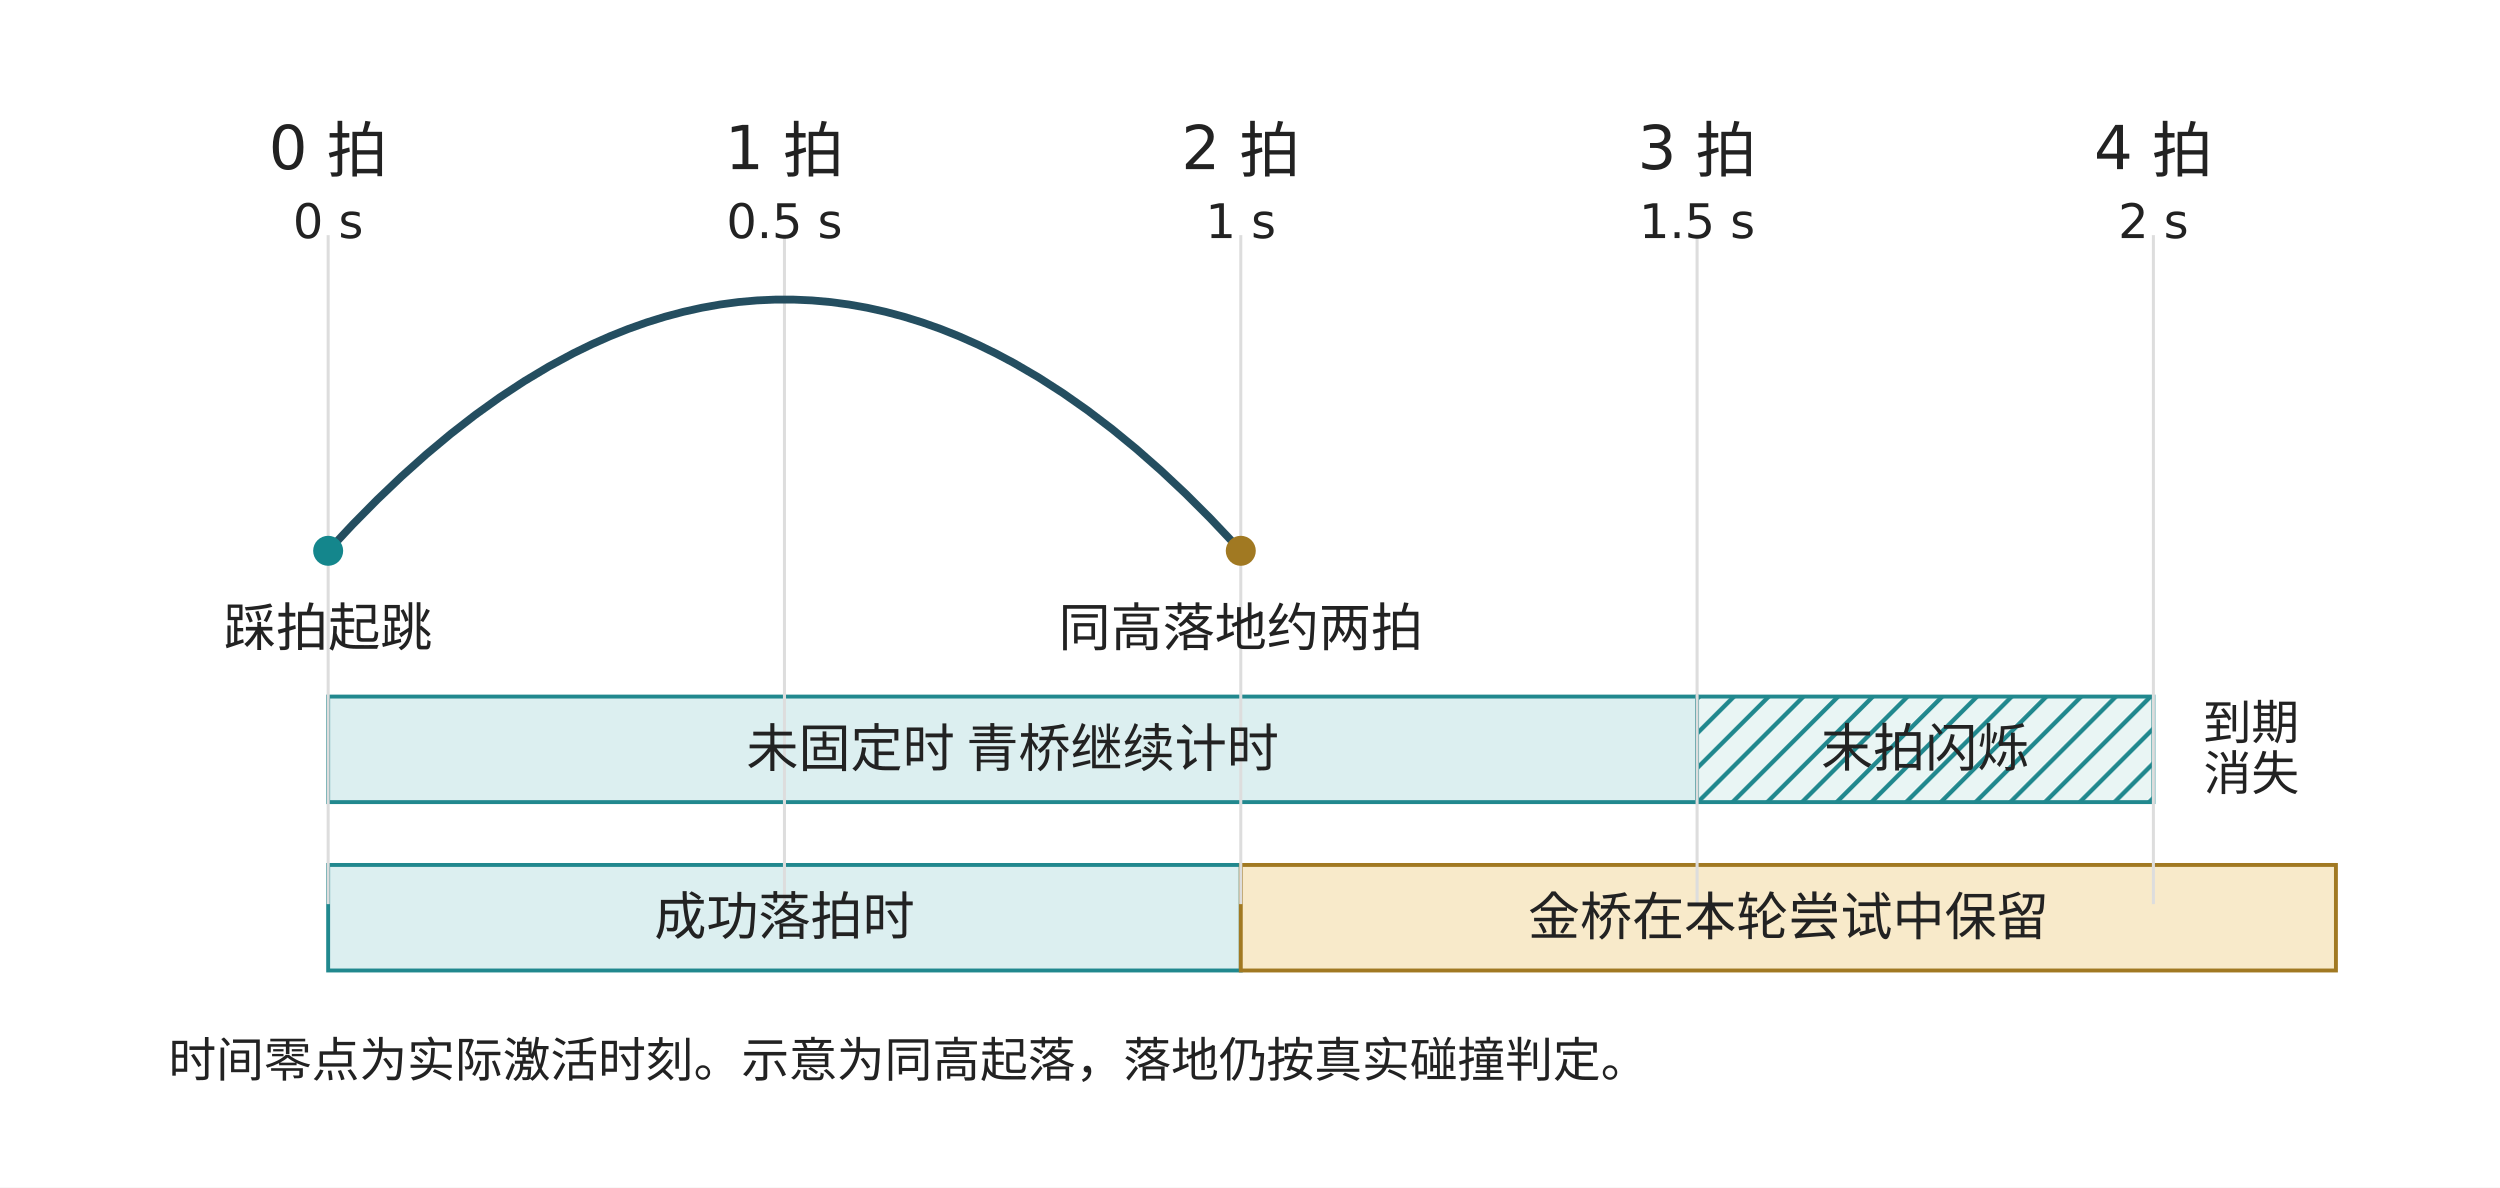
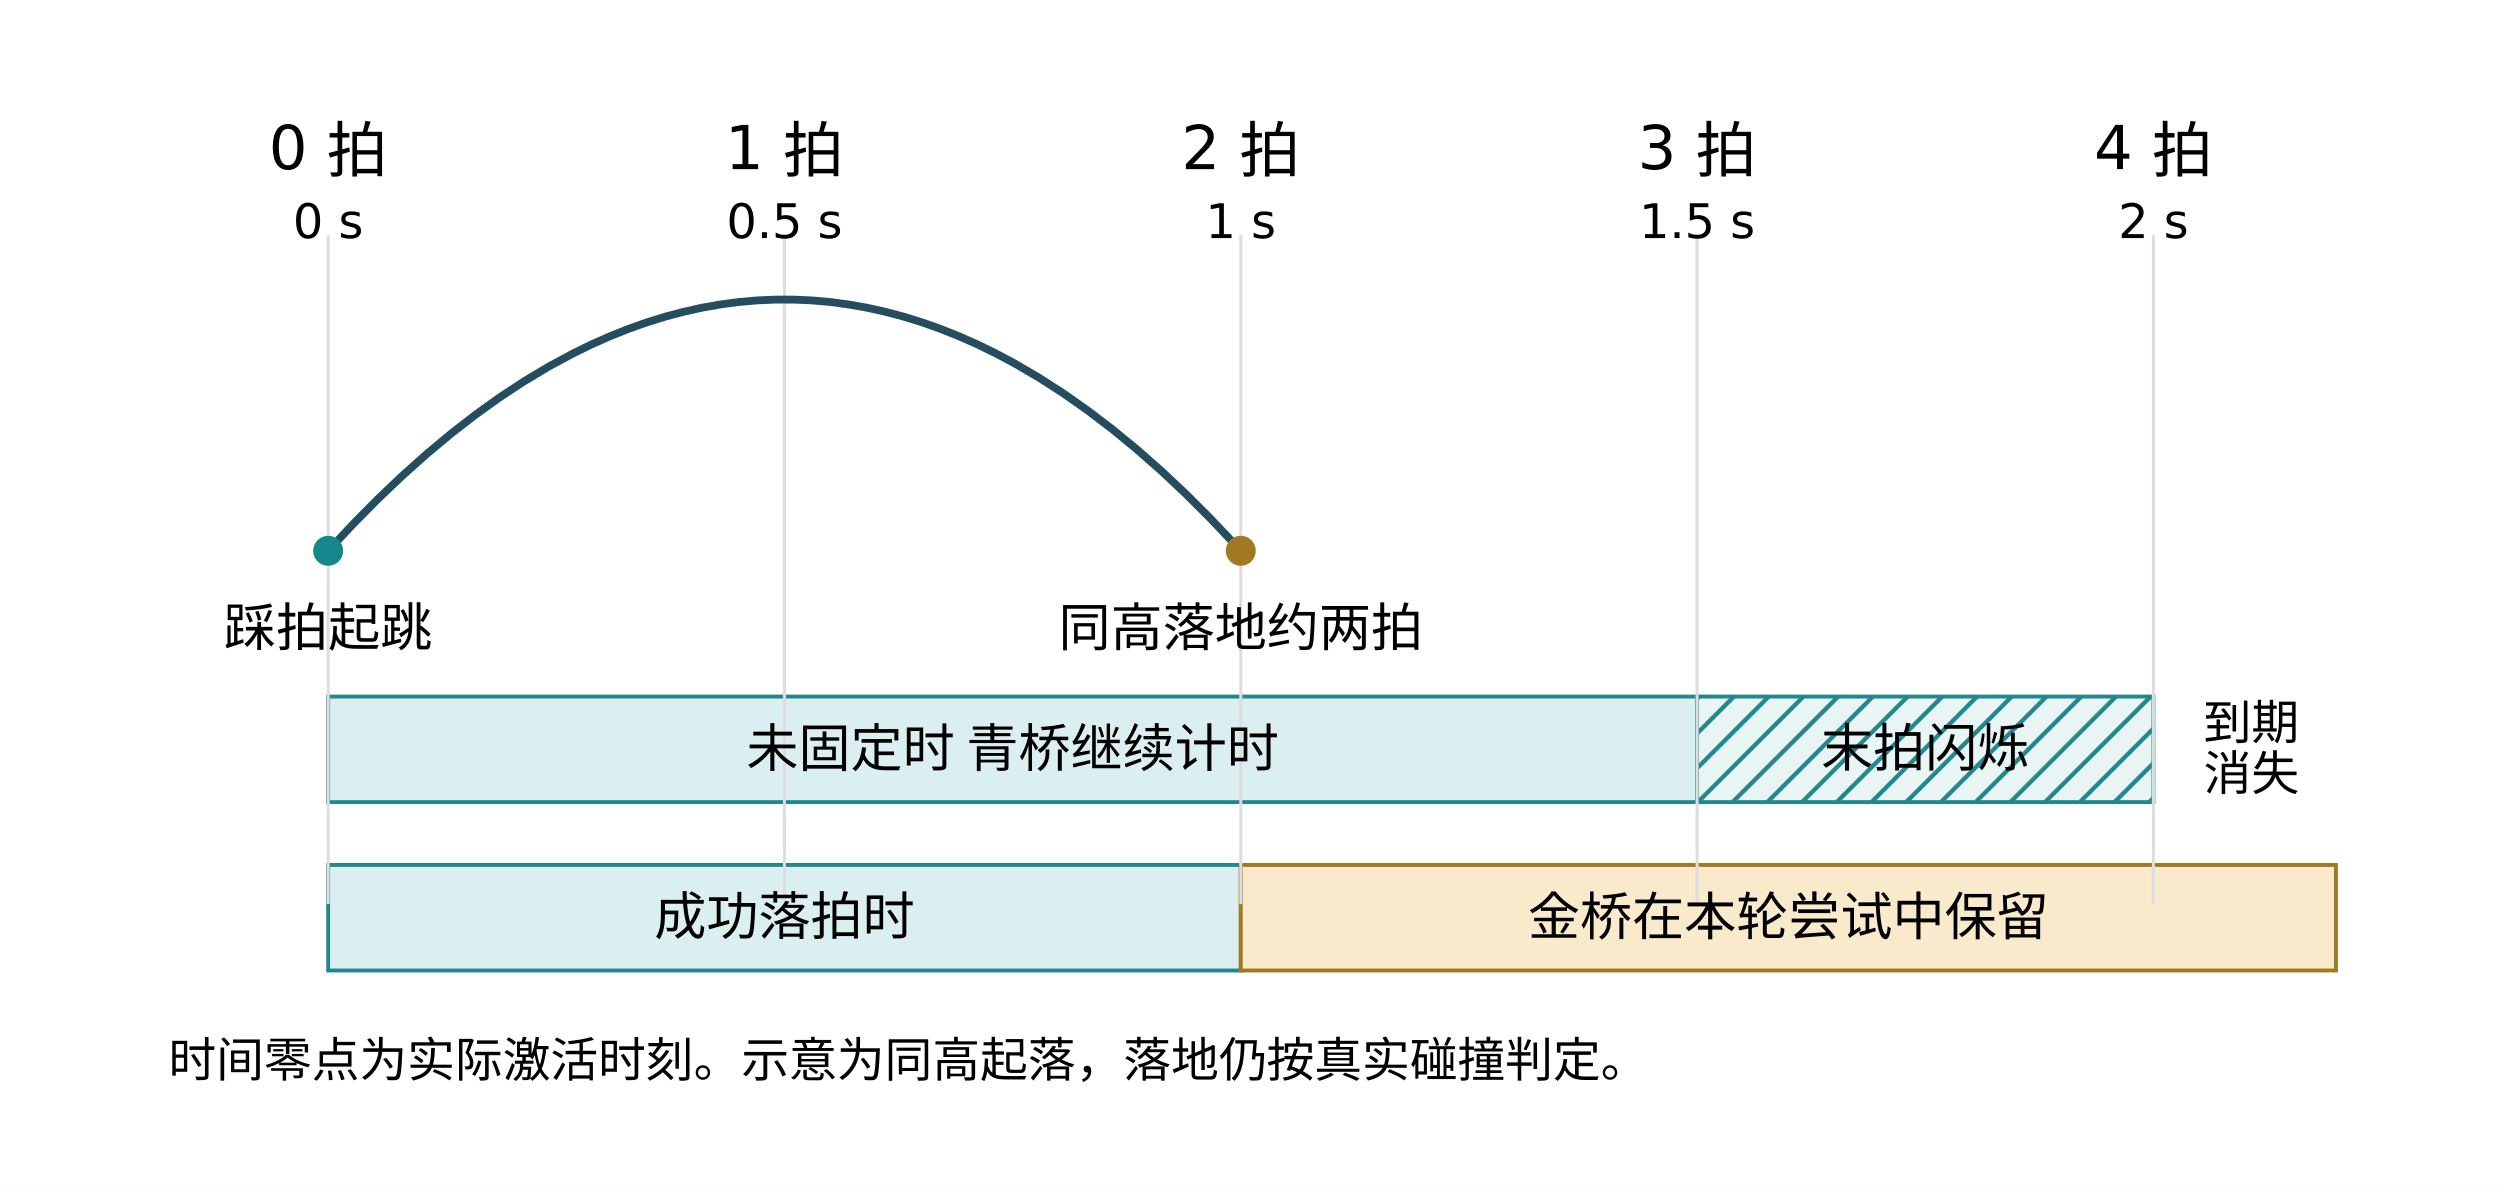
<svg xmlns="http://www.w3.org/2000/svg" xmlns:xlink="http://www.w3.org/1999/xlink" width="576pt" height="273.6pt" viewBox="0 0 576 273.6" version="1.1">
  <defs>
    <style type="text/css">*{stroke-linejoin: round; stroke-linecap: butt}</style>
  </defs>
  <g id="figure_1">
    <g id="patch_1">
      <path d="M 0 273.6 L 576 273.6 L 576 0 L 0 0 z " style="fill: #ffffff" />
    </g>
    <g id="axes_1">
      <g id="patch_2">
-         <path d="M 75.607 184.807 L 391.009 184.807 L 391.009 160.489 L 75.607 160.489 z " clip-path="url(#p175661dd41)" style="fill: #dceff0; stroke: #21888e; stroke-width: 0.9; stroke-linejoin: miter" />
+         <path d="M 75.607 184.807 L 391.009 184.807 L 391.009 160.489 L 75.607 160.489 z " clip-path="url(#p3c5490664e)" style="fill: #dceff0; stroke: #21888e; stroke-width: 0.9; stroke-linejoin: miter" />
      </g>
      <g id="patch_3">
-         <path d="M 391.009 184.807 L 496.143 184.807 L 496.143 160.489 L 391.009 160.489 z " clip-path="url(#p175661dd41)" style="fill: url(#hb1c08c00b4); stroke: #21888e; stroke-width: 0.9; stroke-linejoin: miter" />
+         <path d="M 391.009 184.807 L 496.143 184.807 L 496.143 160.489 L 391.009 160.489 z " clip-path="url(#p3c5490664e)" style="fill: url(#h9e657273f6); stroke: #21888e; stroke-width: 0.9; stroke-linejoin: miter" />
      </g>
      <g id="patch_4">
-         <path d="M 75.607 223.601 L 285.875 223.601 L 285.875 199.283 L 75.607 199.283 z " clip-path="url(#p175661dd41)" style="fill: #dceff0; stroke: #21888e; stroke-width: 0.9; stroke-linejoin: miter" />
+         <path d="M 75.607 223.601 L 285.875 223.601 L 285.875 199.283 L 75.607 199.283 z " clip-path="url(#p3c5490664e)" style="fill: #dceff0; stroke: #21888e; stroke-width: 0.9; stroke-linejoin: miter" />
      </g>
      <g id="patch_5">
-         <path d="M 285.875 223.601 L 538.197 223.601 L 538.197 199.283 L 285.875 199.283 z " clip-path="url(#p175661dd41)" style="fill: #f8eaca; stroke: #a17922; stroke-width: 0.9; stroke-linejoin: miter" />
+         <path d="M 285.875 223.601 L 538.197 223.601 L 538.197 199.283 L 285.875 199.283 z " clip-path="url(#p3c5490664e)" style="fill: #f8eaca; stroke: #a17922; stroke-width: 0.9; stroke-linejoin: miter" />
      </g>
      <g id="line2d_1">
-         <path d="M 75.607 207.968 L 75.607 54.529 " clip-path="url(#p175661dd41)" style="fill: none; stroke: #dddddd; stroke-width: 0.7; stroke-linecap: square" />
+         <path d="M 75.607 207.968 L 75.607 54.529 " clip-path="url(#p3c5490664e)" style="fill: none; stroke: #dddddd; stroke-width: 0.7; stroke-linecap: square" />
      </g>
      <g id="line2d_2">
-         <path d="M 180.741 207.968 L 180.741 54.529 " clip-path="url(#p175661dd41)" style="fill: none; stroke: #dddddd; stroke-width: 0.7; stroke-linecap: square" />
+         <path d="M 180.741 207.968 L 180.741 54.529 " clip-path="url(#p3c5490664e)" style="fill: none; stroke: #dddddd; stroke-width: 0.7; stroke-linecap: square" />
      </g>
      <g id="line2d_3">
-         <path d="M 285.875 207.968 L 285.875 54.529 " clip-path="url(#p175661dd41)" style="fill: none; stroke: #dddddd; stroke-width: 0.7; stroke-linecap: square" />
+         <path d="M 285.875 207.968 L 285.875 54.529 " clip-path="url(#p3c5490664e)" style="fill: none; stroke: #dddddd; stroke-width: 0.7; stroke-linecap: square" />
      </g>
      <g id="line2d_4">
-         <path d="M 391.009 207.968 L 391.009 54.529 " clip-path="url(#p175661dd41)" style="fill: none; stroke: #dddddd; stroke-width: 0.7; stroke-linecap: square" />
+         <path d="M 391.009 207.968 L 391.009 54.529 " clip-path="url(#p3c5490664e)" style="fill: none; stroke: #dddddd; stroke-width: 0.7; stroke-linecap: square" />
      </g>
      <g id="line2d_5">
-         <path d="M 496.143 207.968 L 496.143 54.529 " clip-path="url(#p175661dd41)" style="fill: none; stroke: #dddddd; stroke-width: 0.7; stroke-linecap: square" />
+         <path d="M 496.143 207.968 L 496.143 54.529 " clip-path="url(#p3c5490664e)" style="fill: none; stroke: #dddddd; stroke-width: 0.7; stroke-linecap: square" />
      </g>
      <g id="line2d_6">
-         <path d="M 75.607 126.906 L 81.252 120.855 L 86.897 115.138 L 92.541 109.755 L 98.186 104.706 L 103.831 99.991 L 109.476 95.609 L 115.12 91.562 L 120.765 87.848 L 126.41 84.468 L 132.055 81.421 L 136.288 79.356 L 140.522 77.478 L 144.756 75.788 L 148.989 74.286 L 153.223 72.971 L 157.456 71.845 L 161.69 70.906 L 165.923 70.155 L 170.157 69.591 L 174.391 69.216 L 178.624 69.028 L 182.858 69.028 L 187.091 69.216 L 191.325 69.591 L 195.559 70.155 L 199.792 70.906 L 204.026 71.845 L 208.259 72.971 L 212.493 74.286 L 216.726 75.788 L 220.96 77.478 L 225.194 79.356 L 229.427 81.421 L 233.661 83.675 L 239.306 86.971 L 244.95 90.602 L 250.595 94.566 L 256.24 98.864 L 261.885 103.496 L 267.529 108.462 L 273.174 113.761 L 278.819 119.395 L 284.464 125.362 L 285.875 126.906 L 285.875 126.906 " clip-path="url(#p175661dd41)" style="fill: none; stroke: #244e60; stroke-width: 1.8; stroke-linecap: square" />
+         <path d="M 75.607 126.906 L 81.252 120.855 L 86.897 115.138 L 92.541 109.755 L 98.186 104.706 L 103.831 99.991 L 109.476 95.609 L 115.12 91.562 L 120.765 87.848 L 126.41 84.468 L 132.055 81.421 L 136.288 79.356 L 140.522 77.478 L 144.756 75.788 L 148.989 74.286 L 153.223 72.971 L 157.456 71.845 L 161.69 70.906 L 165.923 70.155 L 170.157 69.591 L 174.391 69.216 L 178.624 69.028 L 182.858 69.028 L 187.091 69.216 L 191.325 69.591 L 195.559 70.155 L 199.792 70.906 L 204.026 71.845 L 208.259 72.971 L 212.493 74.286 L 216.726 75.788 L 220.96 77.478 L 225.194 79.356 L 229.427 81.421 L 233.661 83.675 L 239.306 86.971 L 244.95 90.602 L 250.595 94.566 L 256.24 98.864 L 261.885 103.496 L 267.529 108.462 L 273.174 113.761 L 278.819 119.395 L 284.464 125.362 L 285.875 126.906 L 285.875 126.906 " clip-path="url(#p3c5490664e)" style="fill: none; stroke: #244e60; stroke-width: 1.8; stroke-linecap: square" />
      </g>
      <g id="text_1">
-         <text style="font-size: 14px; font-family: 'DejaVu Sans', 'Bitstream Vera Sans', 'Computer Modern Sans Serif', 'Lucida Grande', 'Verdana', 'Geneva', 'Lucid', 'Arial', 'Helvetica', 'Avant Garde', sans-serif; text-anchor: middle; fill: #222222" x="75.607" y="38.967" transform="rotate(-0 75.60699 38.96675)">0 拍</text>
+         <text style="font-size: 14px; font-family: 'DejaVu Sans', 'Bitstream Vera Sans', 'Computer Modern Sans Serif', 'Lucida Grande', 'Verdana', 'Geneva', 'Lucid', 'Arial', 'Helvetica', 'Avant Garde', sans-serif; text-anchor: middle" x="75.607" y="38.967" transform="rotate(-0 75.60699 38.96675)">0 拍</text>
      </g>
      <g id="text_2">
-         <text style="font-size: 11px; font-family: 'DejaVu Sans', 'Bitstream Vera Sans', 'Computer Modern Sans Serif', 'Lucida Grande', 'Verdana', 'Geneva', 'Lucid', 'Arial', 'Helvetica', 'Avant Garde', sans-serif; text-anchor: middle; fill: #222222" x="75.607" y="54.857" transform="rotate(-0 75.60699 54.8567)">0 s</text>
+         <text style="font-size: 11px; font-family: 'DejaVu Sans', 'Bitstream Vera Sans', 'Computer Modern Sans Serif', 'Lucida Grande', 'Verdana', 'Geneva', 'Lucid', 'Arial', 'Helvetica', 'Avant Garde', sans-serif; text-anchor: middle" x="75.607" y="54.857" transform="rotate(-0 75.60699 54.8567)">0 s</text>
      </g>
      <g id="text_3">
-         <text style="font-size: 14px; font-family: 'DejaVu Sans', 'Bitstream Vera Sans', 'Computer Modern Sans Serif', 'Lucida Grande', 'Verdana', 'Geneva', 'Lucid', 'Arial', 'Helvetica', 'Avant Garde', sans-serif; text-anchor: middle; fill: #222222" x="180.741" y="38.967" transform="rotate(-0 180.741 38.96675)">1 拍</text>
+         <text style="font-size: 14px; font-family: 'DejaVu Sans', 'Bitstream Vera Sans', 'Computer Modern Sans Serif', 'Lucida Grande', 'Verdana', 'Geneva', 'Lucid', 'Arial', 'Helvetica', 'Avant Garde', sans-serif; text-anchor: middle" x="180.741" y="38.967" transform="rotate(-0 180.741 38.96675)">1 拍</text>
      </g>
      <g id="text_4">
-         <text style="font-size: 11px; font-family: 'DejaVu Sans', 'Bitstream Vera Sans', 'Computer Modern Sans Serif', 'Lucida Grande', 'Verdana', 'Geneva', 'Lucid', 'Arial', 'Helvetica', 'Avant Garde', sans-serif; text-anchor: middle; fill: #222222" x="180.741" y="54.857" transform="rotate(-0 180.741 54.8567)">0.5 s</text>
+         <text style="font-size: 11px; font-family: 'DejaVu Sans', 'Bitstream Vera Sans', 'Computer Modern Sans Serif', 'Lucida Grande', 'Verdana', 'Geneva', 'Lucid', 'Arial', 'Helvetica', 'Avant Garde', sans-serif; text-anchor: middle" x="180.741" y="54.857" transform="rotate(-0 180.741 54.8567)">0.5 s</text>
      </g>
      <g id="text_5">
-         <text style="font-size: 14px; font-family: 'DejaVu Sans', 'Bitstream Vera Sans', 'Computer Modern Sans Serif', 'Lucida Grande', 'Verdana', 'Geneva', 'Lucid', 'Arial', 'Helvetica', 'Avant Garde', sans-serif; text-anchor: middle; fill: #222222" x="285.875" y="38.967" transform="rotate(-0 285.875 38.96675)">2 拍</text>
+         <text style="font-size: 14px; font-family: 'DejaVu Sans', 'Bitstream Vera Sans', 'Computer Modern Sans Serif', 'Lucida Grande', 'Verdana', 'Geneva', 'Lucid', 'Arial', 'Helvetica', 'Avant Garde', sans-serif; text-anchor: middle" x="285.875" y="38.967" transform="rotate(-0 285.875 38.96675)">2 拍</text>
      </g>
      <g id="text_6">
-         <text style="font-size: 11px; font-family: 'DejaVu Sans', 'Bitstream Vera Sans', 'Computer Modern Sans Serif', 'Lucida Grande', 'Verdana', 'Geneva', 'Lucid', 'Arial', 'Helvetica', 'Avant Garde', sans-serif; text-anchor: middle; fill: #222222" x="285.875" y="54.857" transform="rotate(-0 285.875 54.8567)">1 s</text>
+         <text style="font-size: 11px; font-family: 'DejaVu Sans', 'Bitstream Vera Sans', 'Computer Modern Sans Serif', 'Lucida Grande', 'Verdana', 'Geneva', 'Lucid', 'Arial', 'Helvetica', 'Avant Garde', sans-serif; text-anchor: middle" x="285.875" y="54.857" transform="rotate(-0 285.875 54.8567)">1 s</text>
      </g>
      <g id="text_7">
-         <text style="font-size: 14px; font-family: 'DejaVu Sans', 'Bitstream Vera Sans', 'Computer Modern Sans Serif', 'Lucida Grande', 'Verdana', 'Geneva', 'Lucid', 'Arial', 'Helvetica', 'Avant Garde', sans-serif; text-anchor: middle; fill: #222222" x="391.009" y="38.967" transform="rotate(-0 391.0089 38.96675)">3 拍</text>
+         <text style="font-size: 14px; font-family: 'DejaVu Sans', 'Bitstream Vera Sans', 'Computer Modern Sans Serif', 'Lucida Grande', 'Verdana', 'Geneva', 'Lucid', 'Arial', 'Helvetica', 'Avant Garde', sans-serif; text-anchor: middle" x="391.009" y="38.967" transform="rotate(-0 391.0089 38.96675)">3 拍</text>
      </g>
      <g id="text_8">
-         <text style="font-size: 11px; font-family: 'DejaVu Sans', 'Bitstream Vera Sans', 'Computer Modern Sans Serif', 'Lucida Grande', 'Verdana', 'Geneva', 'Lucid', 'Arial', 'Helvetica', 'Avant Garde', sans-serif; text-anchor: middle; fill: #222222" x="391.009" y="54.857" transform="rotate(-0 391.0089 54.8567)">1.5 s</text>
+         <text style="font-size: 11px; font-family: 'DejaVu Sans', 'Bitstream Vera Sans', 'Computer Modern Sans Serif', 'Lucida Grande', 'Verdana', 'Geneva', 'Lucid', 'Arial', 'Helvetica', 'Avant Garde', sans-serif; text-anchor: middle" x="391.009" y="54.857" transform="rotate(-0 391.0089 54.8567)">1.5 s</text>
      </g>
      <g id="text_9">
-         <text style="font-size: 14px; font-family: 'DejaVu Sans', 'Bitstream Vera Sans', 'Computer Modern Sans Serif', 'Lucida Grande', 'Verdana', 'Geneva', 'Lucid', 'Arial', 'Helvetica', 'Avant Garde', sans-serif; text-anchor: middle; fill: #222222" x="496.143" y="38.967" transform="rotate(-0 496.1429 38.96675)">4 拍</text>
+         <text style="font-size: 14px; font-family: 'DejaVu Sans', 'Bitstream Vera Sans', 'Computer Modern Sans Serif', 'Lucida Grande', 'Verdana', 'Geneva', 'Lucid', 'Arial', 'Helvetica', 'Avant Garde', sans-serif; text-anchor: middle" x="496.143" y="38.967" transform="rotate(-0 496.1429 38.96675)">4 拍</text>
      </g>
      <g id="text_10">
-         <text style="font-size: 11px; font-family: 'DejaVu Sans', 'Bitstream Vera Sans', 'Computer Modern Sans Serif', 'Lucida Grande', 'Verdana', 'Geneva', 'Lucid', 'Arial', 'Helvetica', 'Avant Garde', sans-serif; text-anchor: middle; fill: #222222" x="496.143" y="54.857" transform="rotate(-0 496.1429 54.8567)">2 s</text>
+         <text style="font-size: 11px; font-family: 'DejaVu Sans', 'Bitstream Vera Sans', 'Computer Modern Sans Serif', 'Lucida Grande', 'Verdana', 'Geneva', 'Lucid', 'Arial', 'Helvetica', 'Avant Garde', sans-serif; text-anchor: middle" x="496.143" y="54.857" transform="rotate(-0 496.1429 54.8567)">2 s</text>
      </g>
      <g id="PathCollection_1">
        <defs>
-           <path id="C0_0_664c49bb1a" d="M 0 2.958 C 0.784 2.958 1.537 2.646 2.092 2.092 C 2.646 1.537 2.958 0.784 2.958 -0 C 2.958 -0.784 2.646 -1.537 2.092 -2.092 C 1.537 -2.646 0.784 -2.958 0 -2.958 C -0.784 -2.958 -1.537 -2.646 -2.092 -2.092 C -2.646 -1.537 -2.958 -0.784 -2.958 0 C -2.958 0.784 -2.646 1.537 -2.092 2.092 C -1.537 2.646 -0.784 2.958 0 2.958 z " />
+           <path id="C0_0_3e420a8c96" d="M 0 2.958 C 0.784 2.958 1.537 2.646 2.092 2.092 C 2.646 1.537 2.958 0.784 2.958 -0 C 2.958 -0.784 2.646 -1.537 2.092 -2.092 C 1.537 -2.646 0.784 -2.958 0 -2.958 C -0.784 -2.958 -1.537 -2.646 -2.092 -2.092 C -2.646 -1.537 -2.958 -0.784 -2.958 0 C -2.958 0.784 -2.646 1.537 -2.092 2.092 C -1.537 2.646 -0.784 2.958 0 2.958 z " />
        </defs>
-         <g clip-path="url(#p175661dd41)">
-           <use xlink:href="#C0_0_664c49bb1a" x="75.607" y="126.906" style="fill: #14868c; stroke: #14868c" />
+         <g clip-path="url(#p3c5490664e)">
+           <use xlink:href="#C0_0_3e420a8c96" x="75.607" y="126.906" style="fill: #14868c; stroke: #14868c" />
        </g>
-         <g clip-path="url(#p175661dd41)">
-           <use xlink:href="#C0_0_664c49bb1a" x="285.875" y="126.906" style="fill: #a17922; stroke: #a17922" />
+         <g clip-path="url(#p3c5490664e)">
+           <use xlink:href="#C0_0_3e420a8c96" x="285.875" y="126.906" style="fill: #a17922; stroke: #a17922" />
        </g>
      </g>
      <g id="text_11">
-         <text style="font-size: 12px; font-family: 'DejaVu Sans', 'Bitstream Vera Sans', 'Computer Modern Sans Serif', 'Lucida Grande', 'Verdana', 'Geneva', 'Lucid', 'Arial', 'Helvetica', 'Avant Garde', sans-serif; text-anchor: middle; fill: #222222" x="75.607" y="148.84" transform="rotate(-0 75.60699 148.8397)">踩拍起跳</text>
+         <text style="font-size: 12px; font-family: 'DejaVu Sans', 'Bitstream Vera Sans', 'Computer Modern Sans Serif', 'Lucida Grande', 'Verdana', 'Geneva', 'Lucid', 'Arial', 'Helvetica', 'Avant Garde', sans-serif; text-anchor: middle" x="75.607" y="148.84" transform="rotate(-0 75.60699 148.8397)">踩拍起跳</text>
      </g>
      <g id="text_12">
-         <text style="font-size: 12px; font-family: 'DejaVu Sans', 'Bitstream Vera Sans', 'Computer Modern Sans Serif', 'Lucida Grande', 'Verdana', 'Geneva', 'Lucid', 'Arial', 'Helvetica', 'Avant Garde', sans-serif; text-anchor: middle; fill: #222222" x="285.875" y="148.863" transform="rotate(-0 285.875 148.8631)">同高落地约两拍</text>
+         <text style="font-size: 12px; font-family: 'DejaVu Sans', 'Bitstream Vera Sans', 'Computer Modern Sans Serif', 'Lucida Grande', 'Verdana', 'Geneva', 'Lucid', 'Arial', 'Helvetica', 'Avant Garde', sans-serif; text-anchor: middle" x="285.875" y="148.863" transform="rotate(-0 285.875 148.8631)">同高落地约两拍</text>
      </g>
      <g id="text_13">
-         <text style="font-size: 12px; font-family: 'DejaVu Sans', 'Bitstream Vera Sans', 'Computer Modern Sans Serif', 'Lucida Grande', 'Verdana', 'Geneva', 'Lucid', 'Arial', 'Helvetica', 'Avant Garde', sans-serif; text-anchor: middle; fill: #222222" x="233.308" y="176.679" transform="rotate(-0 233.308 176.6792)">未固定时  青桥继续计时</text>
+         <text style="font-size: 12px; font-family: 'DejaVu Sans', 'Bitstream Vera Sans', 'Computer Modern Sans Serif', 'Lucida Grande', 'Verdana', 'Geneva', 'Lucid', 'Arial', 'Helvetica', 'Avant Garde', sans-serif; text-anchor: middle" x="233.308" y="176.679" transform="rotate(-0 233.308 176.6792)">未固定时  青桥继续计时</text>
      </g>
      <g id="text_14">
-         <text style="font-size: 12px; font-family: 'DejaVu Sans', 'Bitstream Vera Sans', 'Computer Modern Sans Serif', 'Lucida Grande', 'Verdana', 'Geneva', 'Lucid', 'Arial', 'Helvetica', 'Avant Garde', sans-serif; text-anchor: middle; fill: #222222" x="443.576" y="176.609" transform="rotate(-0 443.5759 176.6089)">末拍闪烁</text>
+         <text style="font-size: 12px; font-family: 'DejaVu Sans', 'Bitstream Vera Sans', 'Computer Modern Sans Serif', 'Lucida Grande', 'Verdana', 'Geneva', 'Lucid', 'Arial', 'Helvetica', 'Avant Garde', sans-serif; text-anchor: middle" x="443.576" y="176.609" transform="rotate(-0 443.5759 176.6089)">末拍闪烁</text>
      </g>
      <g id="text_15">
-         <text style="font-size: 11px; font-family: 'DejaVu Sans', 'Bitstream Vera Sans', 'Computer Modern Sans Serif', 'Lucida Grande', 'Verdana', 'Geneva', 'Lucid', 'Arial', 'Helvetica', 'Avant Garde', sans-serif; fill: #222222" transform="translate(507.7077 170.3491)">到期</text>
-         <text style="font-size: 11px; font-family: 'DejaVu Sans', 'Bitstream Vera Sans', 'Computer Modern Sans Serif', 'Lucida Grande', 'Verdana', 'Geneva', 'Lucid', 'Arial', 'Helvetica', 'Avant Garde', sans-serif; fill: #222222" transform="translate(507.7077 182.0796)">消失</text>
+         <text style="font-size: 11px; font-family: 'DejaVu Sans', 'Bitstream Vera Sans', 'Computer Modern Sans Serif', 'Lucida Grande', 'Verdana', 'Geneva', 'Lucid', 'Arial', 'Helvetica', 'Avant Garde', sans-serif" transform="translate(507.7077 170.3491)">到期</text>
+         <text style="font-size: 11px; font-family: 'DejaVu Sans', 'Bitstream Vera Sans', 'Computer Modern Sans Serif', 'Lucida Grande', 'Verdana', 'Geneva', 'Lucid', 'Arial', 'Helvetica', 'Avant Garde', sans-serif" transform="translate(507.7077 182.0796)">消失</text>
      </g>
      <g id="text_16">
-         <text style="font-size: 12px; font-family: 'DejaVu Sans', 'Bitstream Vera Sans', 'Computer Modern Sans Serif', 'Lucida Grande', 'Verdana', 'Geneva', 'Lucid', 'Arial', 'Helvetica', 'Avant Garde', sans-serif; text-anchor: middle; fill: #222222" x="180.741" y="215.379" transform="rotate(-0 180.741 215.3794)">成功落拍时</text>
+         <text style="font-size: 12px; font-family: 'DejaVu Sans', 'Bitstream Vera Sans', 'Computer Modern Sans Serif', 'Lucida Grande', 'Verdana', 'Geneva', 'Lucid', 'Arial', 'Helvetica', 'Avant Garde', sans-serif; text-anchor: middle" x="180.741" y="215.379" transform="rotate(-0 180.741 215.3794)">成功落拍时</text>
      </g>
      <g id="text_17">
-         <text style="font-size: 12px; font-family: 'DejaVu Sans', 'Bitstream Vera Sans', 'Computer Modern Sans Serif', 'Lucida Grande', 'Verdana', 'Geneva', 'Lucid', 'Arial', 'Helvetica', 'Avant Garde', sans-serif; text-anchor: middle; fill: #222222" x="412.036" y="215.473" transform="rotate(-0 412.0357 215.4731)">金桥在本轮尝试中保留</text>
+         <text style="font-size: 12px; font-family: 'DejaVu Sans', 'Bitstream Vera Sans', 'Computer Modern Sans Serif', 'Lucida Grande', 'Verdana', 'Geneva', 'Lucid', 'Arial', 'Helvetica', 'Avant Garde', sans-serif; text-anchor: middle" x="412.036" y="215.473" transform="rotate(-0 412.0357 215.4731)">金桥在本轮尝试中保留</text>
      </g>
      <g id="text_18">
-         <text style="font-size: 11px; font-family: 'DejaVu Sans', 'Bitstream Vera Sans', 'Computer Modern Sans Serif', 'Lucida Grande', 'Verdana', 'Geneva', 'Lucid', 'Arial', 'Helvetica', 'Avant Garde', sans-serif; text-anchor: start; fill: #222222" x="38.81" y="248.12" transform="rotate(-0 38.8101 248.1195)">时间零点为实际激活时刻。示意为同高起落，落地仍按真实碰撞判定。</text>
+         <text style="font-size: 11px; font-family: 'DejaVu Sans', 'Bitstream Vera Sans', 'Computer Modern Sans Serif', 'Lucida Grande', 'Verdana', 'Geneva', 'Lucid', 'Arial', 'Helvetica', 'Avant Garde', sans-serif; text-anchor: start" x="38.81" y="248.12" transform="rotate(-0 38.8101 248.1195)">时间零点为实际激活时刻。示意为同高起落，落地仍按真实碰撞判定。</text>
      </g>
    </g>
  </g>
  <defs>
-     <clipPath id="p175661dd41">
+     <clipPath id="p3c5490664e">
      <rect x="23.04" y="8.208" width="541.44" height="248.976" />
    </clipPath>
  </defs>
  <defs>
-     <pattern id="hb1c08c00b4" patternUnits="userSpaceOnUse" x="0" y="0" width="72" height="72">
+     <pattern id="h9e657273f6" patternUnits="userSpaceOnUse" x="0" y="0" width="72" height="72">
      <rect x="0" y="0" width="73" height="73" fill="#e9f5f4" />
      <path d="M -36 36 L 36 -36 M -32 40 L 40 -32 M -28 44 L 44 -28 M -24 48 L 48 -24 M -20 52 L 52 -20 M -16 56 L 56 -16 M -12 60 L 60 -12 M -8 64 L 64 -8 M -4 68 L 68 -4 M 0 72 L 72 0 M 4 76 L 76 4 M 8 80 L 80 8 M 12 84 L 84 12 M 16 88 L 88 16 M 20 92 L 92 20 M 24 96 L 96 24 M 28 100 L 100 28 M 32 104 L 104 32 M 36 108 L 108 36 " style="fill: #21888e; stroke: #21888e; stroke-width: 1.0; stroke-linecap: butt; stroke-linejoin: miter" />
    </pattern>
  </defs>
</svg>
